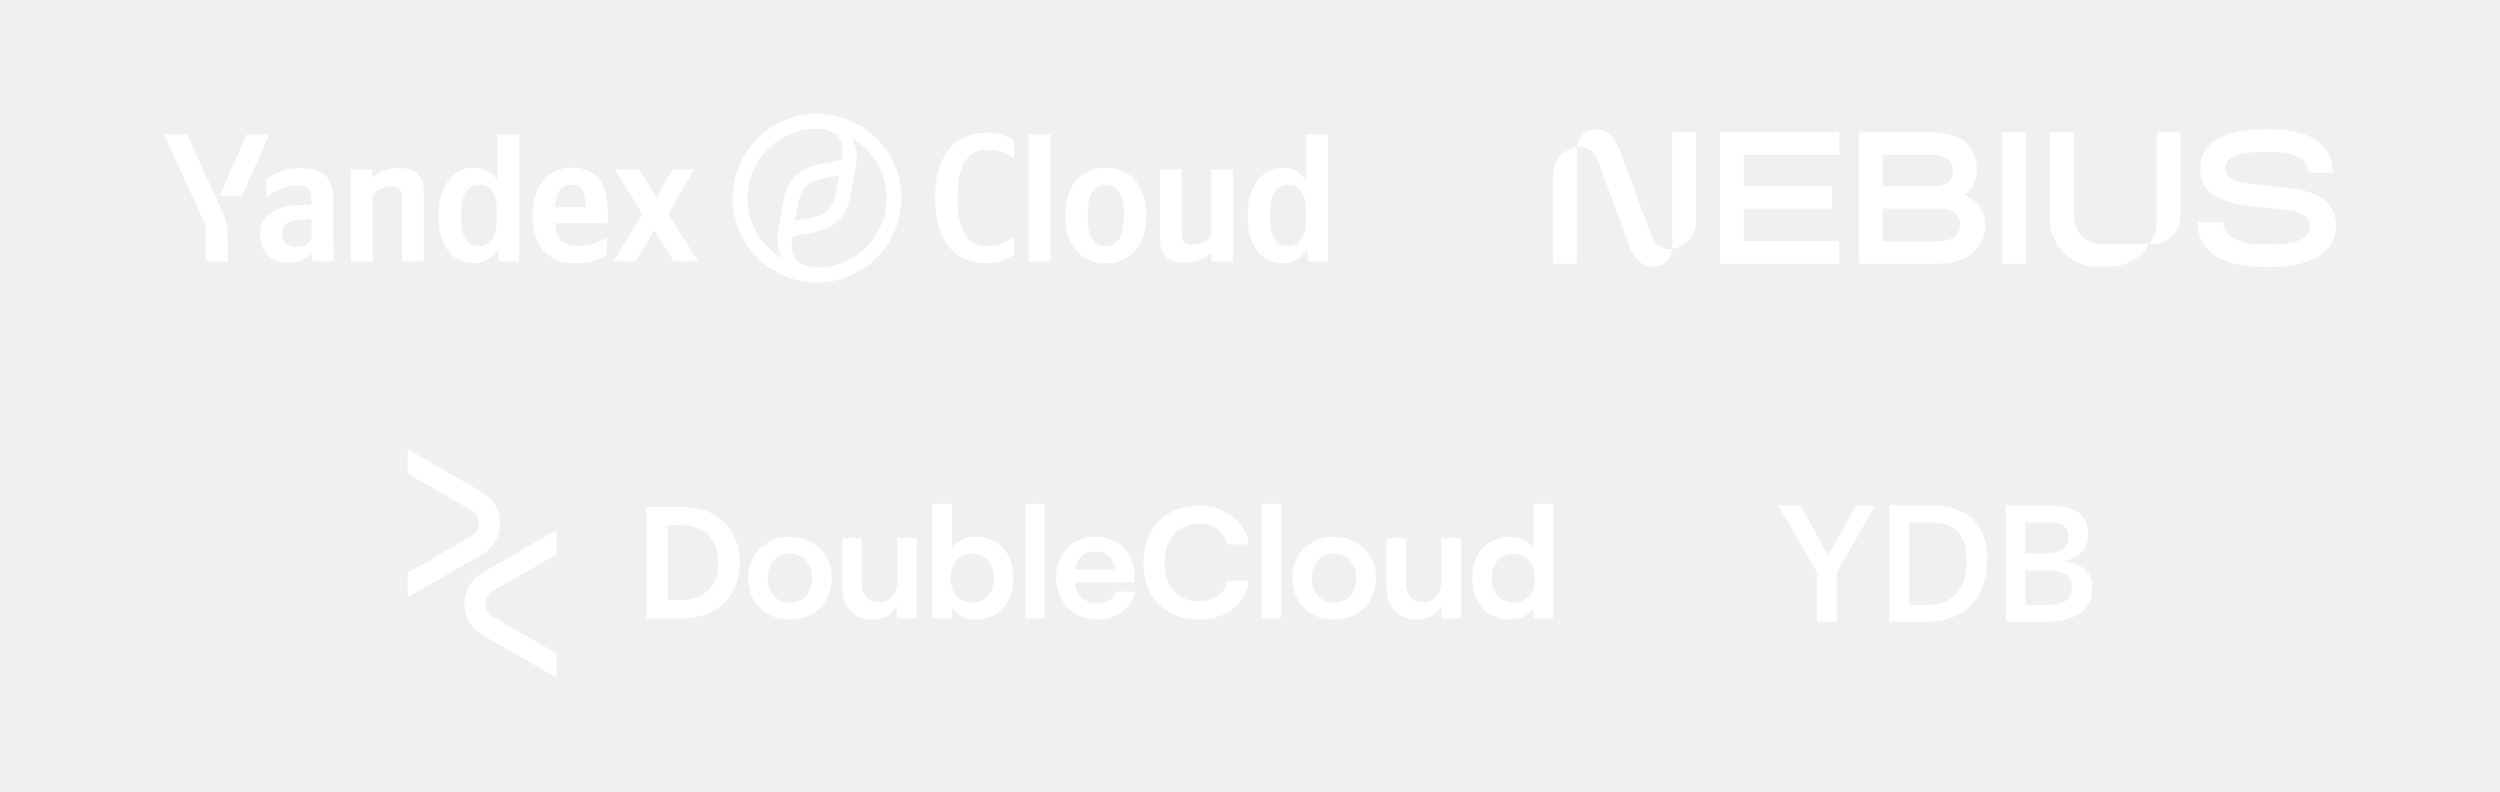
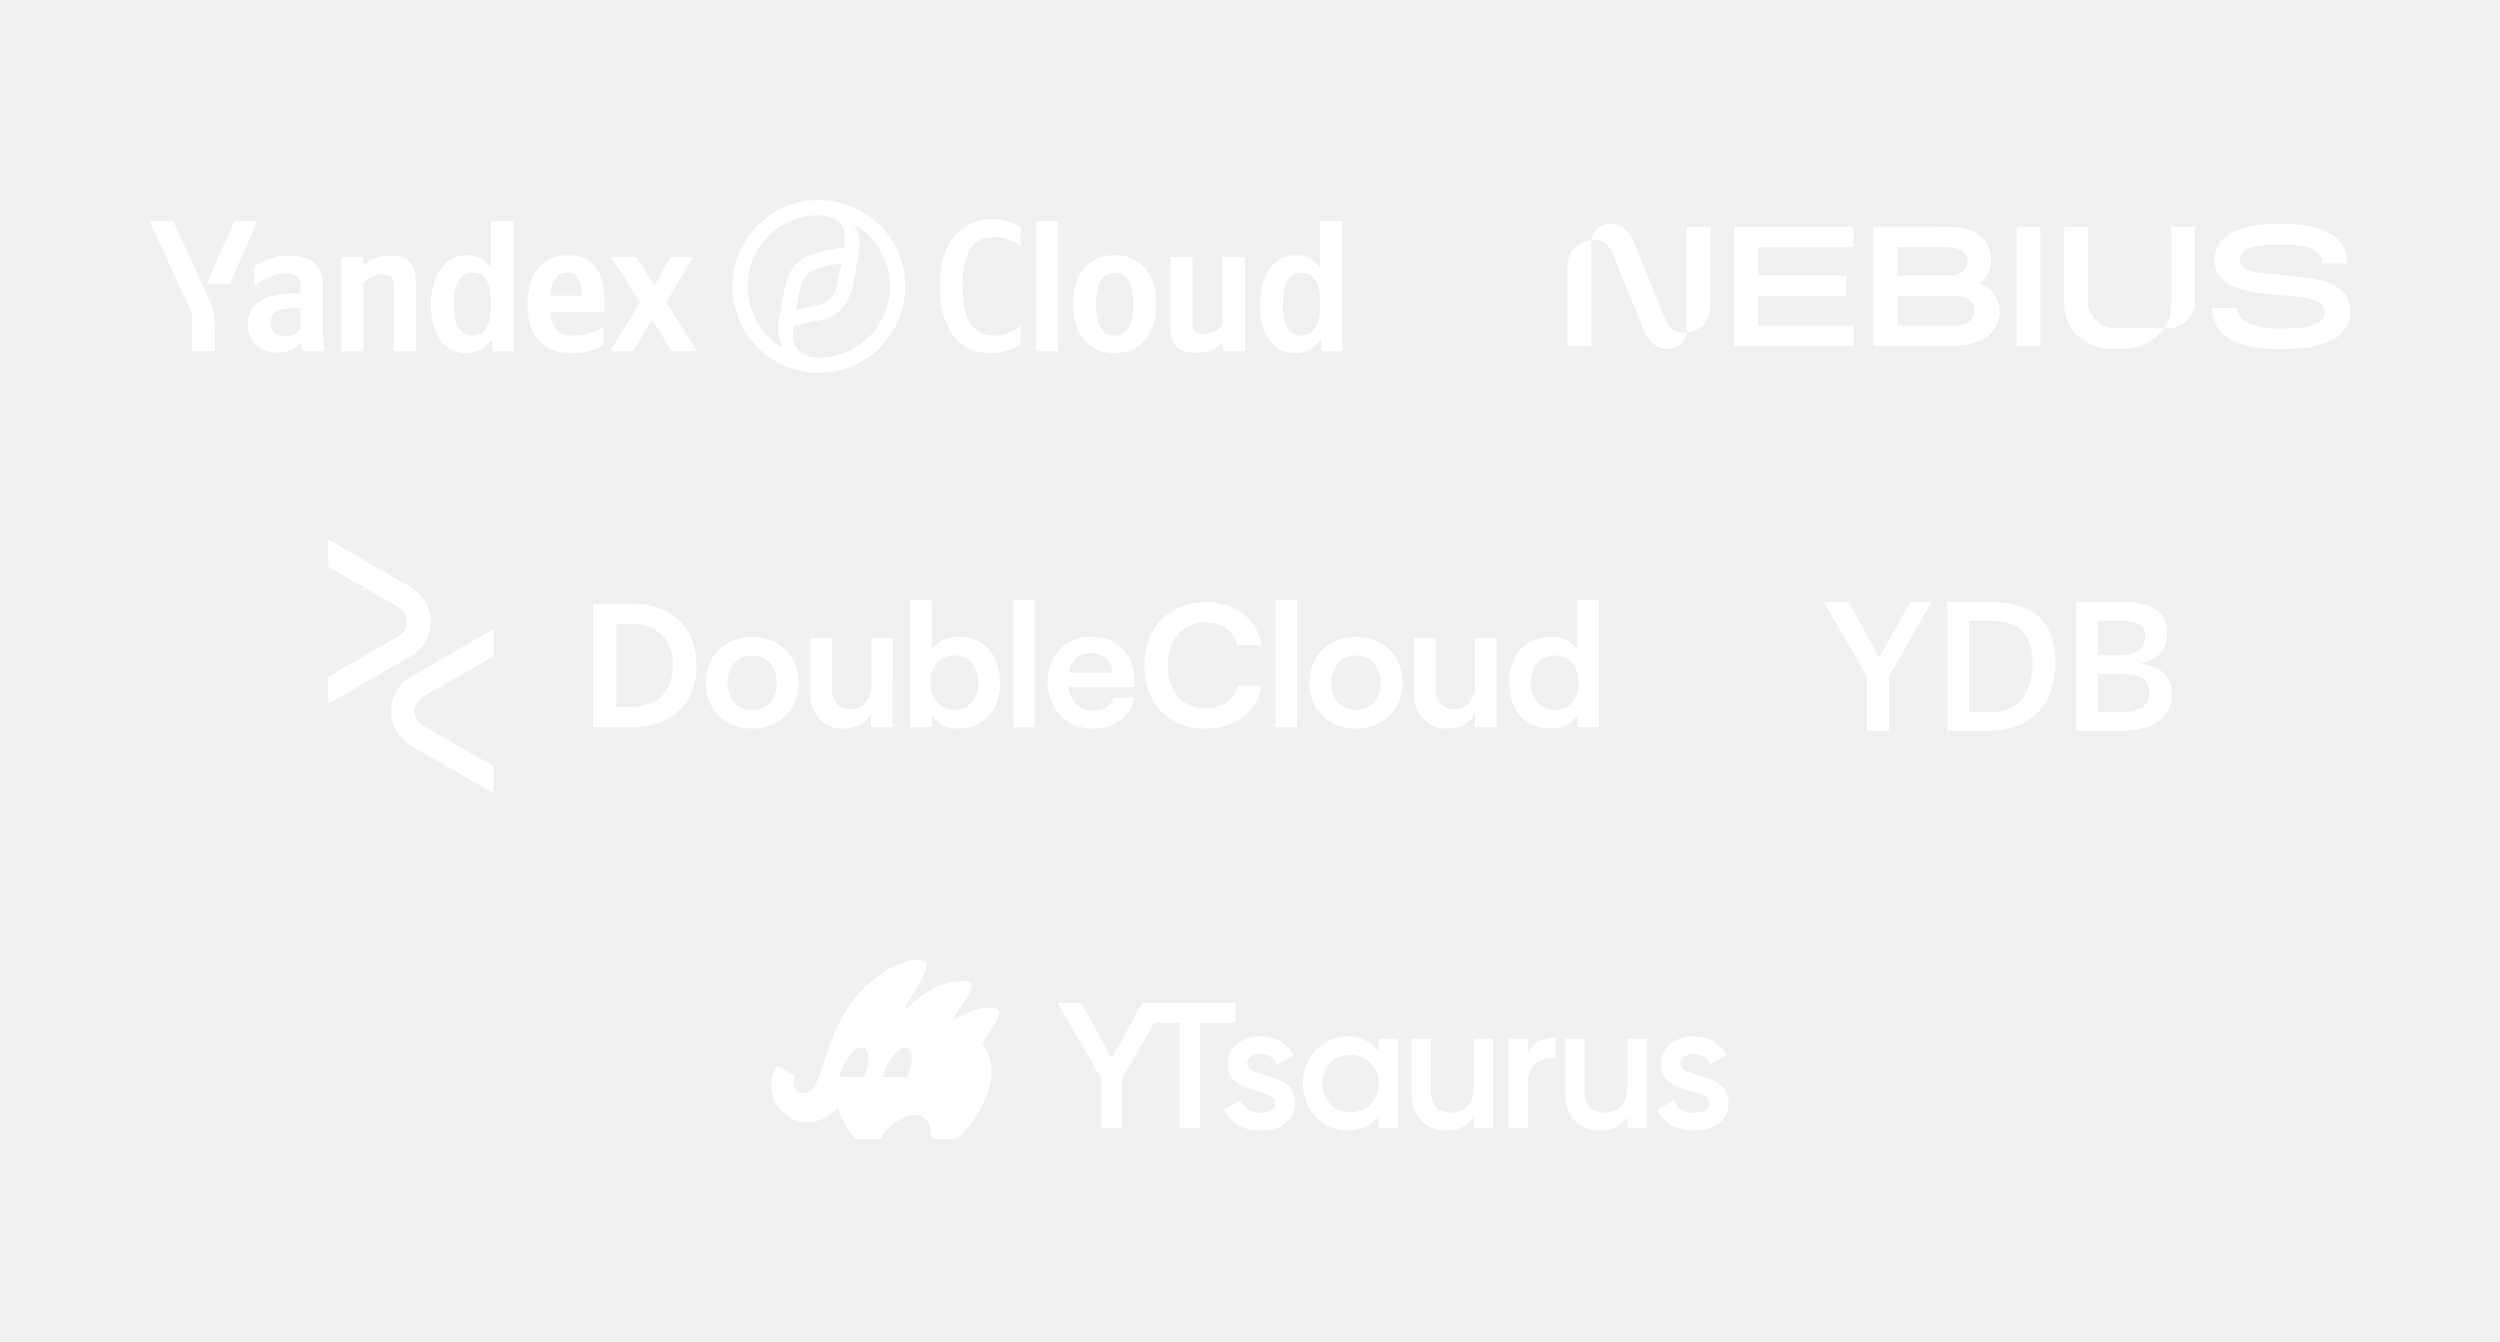
- <svg xmlns="http://www.w3.org/2000/svg" width="600" height="190" fill="none">
-   <path fill="#fff" fill-rule="evenodd" d="M216.34 47.556c0 11.17-9.077 20.247-20.247 20.247s-20.247-9.077-20.247-20.247 9.077-20.247 20.247-20.247 20.247 9.077 20.247 20.247Zm-3.577 0c0 9.213-7.457 16.67-16.67 16.67-2.411 0-4.211-.905-5.111-2.002-.901-1.098-1.154-2.894-.844-5.488l5.366-1.064c4.902-.898 7.603-3.626 8.57-8.515.118-.685.253-1.369.381-2.018l.153-.776c.143-.78.282-1.523.41-2.206l.006-.032v-.002c.136-.728.26-1.388.362-1.95.549-3.18.103-5.526-1.131-7.159 5.079 2.855 8.508 8.295 8.508 14.542Zm-16.67-16.67c-9.212 0-16.67 7.457-16.67 16.67 0 6.247 3.429 11.687 8.509 14.542-1.235-1.633-1.681-3.98-1.132-7.158.118-.647.259-1.41.416-2.26l.351-1.898c.046-.241.095-.49.146-.745l.005-.028.001-.003c.128-.649.263-1.333.381-2.018.934-4.922 3.635-7.65 8.537-8.548l5.411-1.064c.31-2.594.057-4.39-.843-5.488-.901-1.097-2.701-2.002-5.112-2.002Zm5.313 11.215-4.068.799c-3.468.665-5.069 2.261-5.736 5.72-.155.774-.29 1.507-.421 2.216l-.113.611v.005c-.1.53-.2 1.061-.3 1.559l4.035-.799c3.468-.665 5.103-2.261 5.77-5.72.146-.73.281-1.46.416-2.192v-.003l.001-.001v-.001c.135-.732.27-1.464.416-2.194Z" clip-rule="evenodd" />
-   <path fill="#fff" d="M54.654 62.741v-5.176c0-3.905-.482-5.045-1.974-8.292l-7.809-17.021h-5.527l10.002 21.76v8.73h5.308Zm3.466-15.749 6.492-14.74h-5.395l-6.493 14.74h5.396Z" />
-   <path fill="#fff" fill-rule="evenodd" d="M113.571 63.18c2.456 0 4.474-1.14 5.878-3.29l.263 2.851h4.826V32.252h-5.22v11.011c-1.317-1.974-3.247-3.027-5.528-3.027-5.045 0-8.555 4.256-8.555 11.626 0 7.282 3.422 11.318 8.336 11.318Zm1.535-18.82c2.808 0 4.212 2.237 4.212 7.326 0 5.133-1.492 7.37-4.431 7.37-2.852 0-4.256-2.193-4.256-7.194 0-5.22 1.492-7.502 4.475-7.502Zm30.533 16.89v-4.256c-1.623 1.097-4.343 2.062-6.887 2.062-3.817 0-5.265-1.798-5.484-5.484h12.59V50.81c0-7.677-3.378-10.573-8.598-10.573-6.361 0-9.388 4.87-9.388 11.538 0 7.677 3.773 11.406 10.441 11.406 3.334 0 5.791-.878 7.326-1.93Zm-8.467-16.89c2.589 0 3.378 2.15 3.378 4.913v.439h-7.282c.132-3.51 1.404-5.352 3.904-5.352Zm-57.205 3.334c0-5.352-2.72-7.37-8.248-7.37-3.421 0-6.185 1.448-7.765 2.588v4.519c1.667-1.36 4.212-2.94 7.151-2.94 2.5 0 3.641.878 3.641 3.247v1.404h-.833c-7.984 0-11.538 2.588-11.538 7.194 0 4.256 2.72 6.712 6.756 6.712 3.07 0 4.387-1.009 5.396-2.062h.22c.043.57.219 1.316.394 1.755h5.089a55.562 55.562 0 0 1-.263-5.396v-9.651Zm-5.22 9.783c-.659.965-1.887 1.755-3.73 1.755-2.193 0-3.29-1.273-3.29-3.203 0-2.544 1.799-3.422 6.273-3.422h.746v4.87Z" clip-rule="evenodd" />
-   <path fill="#fff" d="M89.442 46.904c.966-1.184 2.501-2.193 4.387-2.193 1.843 0 2.677.79 2.677 2.456v15.574h5.22v-16.1c0-4.387-1.755-6.317-6.01-6.317-3.115 0-4.957 1.14-6.01 2.193h-.264l-.131-1.842h-5.089V62.74h5.22V46.904Zm72.253 15.837h5.879l-7.195-11.362 6.23-10.704h-5.221l-3.773 6.668-4.211-6.668h-5.879l6.669 10.572-6.932 11.494h5.308l4.431-7.458 4.694 7.458Zm74.819.44c3.29 0 5.528-1.184 6.888-2.106V56.82c-1.755 1.272-3.685 2.237-6.493 2.237-4.826 0-7.107-3.904-7.107-11.537 0-7.853 2.194-11.582 7.37-11.582 2.413 0 4.65 1.053 6.23 2.062v-4.255c-1.404-1.01-3.685-1.93-6.493-1.93-8.116 0-12.503 5.966-12.503 15.705 0 10.002 4.563 15.661 12.108 15.661Zm15.625-30.928h-5.221v30.49h5.221v-30.49Z" />
-   <path fill="#fff" fill-rule="evenodd" d="M255.637 51.731c0-7.414 3.993-11.494 9.739-11.494 5.747 0 9.739 4.08 9.739 11.45 0 7.414-3.992 11.494-9.739 11.494-5.746 0-9.739-4.08-9.739-11.45Zm5.396 0c0 5.089 1.448 7.326 4.343 7.326 2.896 0 4.343-2.237 4.343-7.37 0-5.089-1.447-7.326-4.343-7.326-2.895 0-4.343 2.237-4.343 7.37Z" clip-rule="evenodd" />
-   <path fill="#fff" d="M290.685 56.513c-.965 1.184-2.501 2.193-4.387 2.193-1.843 0-2.676-.79-2.676-2.456V40.676h-5.221v16.1c0 4.387 1.755 6.317 6.011 6.317 3.114 0 4.957-1.14 6.01-2.193h.263l.131 1.842h5.089V40.676h-5.22v15.837Z" />
-   <path fill="#fff" fill-rule="evenodd" d="M313.635 59.89c-1.404 2.15-3.422 3.291-5.879 3.291-4.913 0-8.335-4.036-8.335-11.318 0-7.37 3.51-11.626 8.555-11.626 2.281 0 4.211 1.053 5.527 3.027v-11.01h5.221v30.488h-4.826l-.263-2.851Zm-.132-8.203c0-5.089-1.404-7.326-4.211-7.326-2.983 0-4.475 2.281-4.475 7.502 0 5 1.404 7.194 4.255 7.194 2.94 0 4.431-2.237 4.431-7.37Z" clip-rule="evenodd" />
-   <path fill="#fff" d="M550.153 45.236s8.037.751 9.853 5.586h.006c1.817 4.835-.397 9.355-4.351 11.169-3.953 1.814-7.518 2.113-11.653 2.113-4.135 0-16.603-.299-16.568-10.856h6.053c.075 6.139 10.703 5.497 13.455 5.33l.374-.021c1.702-.09 7.061-.516 7.14-4.19.075-3.445-5.153-3.938-6.495-4.065l-.212-.021-8.766-.993c-1.737-.197-6.072-.815-8.921-3.422-2.85-2.606-1.817-7.314-1.817-7.314.439-2.06 1.658-3.737 3.664-5.026 1.88-1.21 4.332-1.97 7.348-2.295 0 0 4.258-.503 8.991 0a.106.106 0 0 0 .032.003c3.212.341 5.785 1.166 7.713 2.483 2.595 1.78 3.896 4.364 3.896 7.754h-6.008a4.476 4.476 0 0 0-.236-1.436c-.483-1.34-2.038-3.173-6.927-3.482-7.85-.496-10.359.856-10.359.856s-2.21.787-2.255 2.913c-.044 2.126 1.314 3.243 5.715 3.736l10.328 1.178Zm-158.045-.146 4.188 11.318c1.504 4.065 5.051 3.332 5.051 3.332-.004.051-.353 4.256-4.692 4.256 0 0-.244.022-.639-.048-3.544-.456-4.905-4.607-5.237-5.62l-.049-.147-3.041-8.219-4.188-11.318c-1.505-4.064-5.051-3.332-5.051-3.332.004-.051.353-4.256 4.691-4.256 0 0 .245-.022.64.048 3.544.456 4.905 4.607 5.237 5.62l.049.147 3.036 8.205.005.014Z" />
-   <path fill="#fff" d="M401.344 59.74V31.772h5.725v20.995c0 5.493-4.24 6.712-5.725 6.973Zm11.449 3.54h28.625v-5.411h-22.9v-7.766h21.176v-5.411h-21.176v-7.509h22.9v-5.41h-28.625V63.28Zm67.728-31.508h5.725V63.28h-5.725V31.772Zm17.168 20.072V31.772h-5.709v20.87c0 2.25.662 4.339 1.787 6.105 2.017 3.158 5.541 5.255 9.564 5.255h2.977c4.024 0 7.548-2.256 9.564-5.414h-11.644a6.745 6.745 0 0 1-6.542-6.744h.003Zm19.956.639c0 2.238-.655 4.345-1.772 6.105h1.193c3.508-.235 6.285-3.173 6.285-6.744V31.772h-5.706v20.712ZM372.723 42.301v20.982h5.725V35.315s-5.725.688-5.725 6.986Z" />
-   <path fill="#fff" fill-rule="evenodd" d="M471.517 46.84c4.252-3.329 3.476-9.902.309-12.661-2.795-2.438-7.078-2.422-9.869-2.411l-.51.001h-15.276V63.28h19.09c6.746 0 11.23-3.727 11.23-9.145 0-5.71-4.977-7.295-4.977-7.295h.003Zm-19.618-9.689h10.433c.08 0 .18-.001.296-.004 1.573-.03 6.116-.118 6.116 3.776 0 3.154-2.825 3.772-4.335 3.772h-12.51v-7.544Zm13.006 20.756-13.009-.006v-7.83h13.103c1.418-.004 5.443-.013 5.443 3.702 0 3.82-3.626 4.134-5.537 4.134Z" clip-rule="evenodd" />
-   <path fill="#fff" d="M120.021 125.578a8.52 8.52 0 0 0-4.305-7.463l-17.868-10.312v5.86l15.327 8.844a3.533 3.533 0 0 1 1.767 3.064 3.537 3.537 0 0 1-1.767 3.064l-15.327 8.851v5.86l17.855-10.313a8.521 8.521 0 0 0 4.318-7.455Zm-1.73 16.273 15.321-8.844v-5.86l-17.856 10.312a8.616 8.616 0 0 0 0 14.919l17.856 10.312v-5.86l-15.321-8.844a3.54 3.54 0 0 1-1.761-3.064 3.548 3.548 0 0 1 1.761-3.064v-.007Z" />
-   <path fill="#fff" fill-rule="evenodd" d="M163.816 121.669h-8.67v26.726h8.67c7.408 0 13.704-4.426 13.704-13.363 0-8.938-6.296-13.363-13.704-13.363Zm8.589 13.363c0 6.604-4.392 8.971-9.012 8.971h-3.191V126.02h3.191c4.62 0 9.012 2.407 9.012 9.012Zm7.12 3.742c0-5.726 4.204-9.93 10.057-9.93 5.853 0 10.057 4.204 10.057 9.93s-4.204 9.93-10.057 9.93c-5.853 0-10.057-4.204-10.057-9.93Zm15.387 0c0-3.473-2.138-5.88-5.303-5.88s-5.364 2.407-5.364 5.88 2.139 5.88 5.364 5.88 5.303-2.407 5.303-5.88Z" clip-rule="evenodd" />
-   <path fill="#fff" d="M215.298 148.394h4.693l.014-19.243h-4.694v10.5c0 2.829-1.83 4.888-4.465 4.888-2.421 0-4.023-1.831-4.023-4.466v-10.922h-4.694v11.915c0 4.505 2.823 7.637 7.175 7.637 2.749 0 4.928-1.187 5.994-3.286v2.977Z" />
-   <path fill="#fff" fill-rule="evenodd" d="M228.459 145.976v2.4H223.8v-27.49h4.659v10.573a6.79 6.79 0 0 1 5.653-2.635c5.686 0 9.085 4.023 9.085 9.93s-3.399 9.93-9.166 9.93a6.632 6.632 0 0 1-5.572-2.708Zm10.058-7.222c0-3.547-2.065-5.88-5.196-5.88-3.132 0-5.197 2.333-5.197 5.88 0 3.547 2.065 5.881 5.197 5.881 3.131 0 5.223-2.307 5.223-5.86l-.027-.021Z" clip-rule="evenodd" />
-   <path fill="#fff" d="M250.717 120.904h-4.646l-.007 27.49h4.653v-27.49Z" />
-   <path fill="#fff" fill-rule="evenodd" d="M272.337 141.984c-.725 4.084-4.312 6.705-9.045 6.705-6.303 0-9.816-4.961-9.816-10.004 0-5.042 3.131-9.856 9.433-9.856 6.451 0 9.387 4.694 9.387 9.28a15.73 15.73 0 0 1-.08 1.609h-14.235c.342 3.091 2.327 5.076 5.311 5.076 2.4 0 3.969-.993 4.465-2.823l4.58.013Zm-4.774-5.364h-9.465c.499-2.894 2.18-4.264 4.811-4.277a4.399 4.399 0 0 1 1.732.252 4.396 4.396 0 0 1 2.525 2.321c.245.536.38 1.115.397 1.704Z" clip-rule="evenodd" />
-   <path fill="#fff" d="M287.671 121.359c-6.987 0-13.249 4.586-13.249 13.672 0 9.091 6.148 13.671 13.249 13.671 6.57 0 11.458-3.782 11.995-9.32h-5.042c-.456 2.917-3.286 4.928-6.953 4.928-4.654 0-8.167-3.212-8.167-9.279 0-6.068 3.513-9.32 8.167-9.32 3.593 0 6.416 2.025 6.798 4.968h5.27c-.724-5.538-5.612-9.32-12.068-9.32Zm15.054-.455h4.693v27.49h-4.693v-27.49Z" />
-   <path fill="#fff" fill-rule="evenodd" d="M320.185 128.844c-5.854 0-10.058 4.204-10.058 9.93s4.197 9.93 10.058 9.93c5.86 0 10.057-4.204 10.057-9.93s-4.204-9.93-10.057-9.93Zm.026 4.05c3.165 0 5.304 2.407 5.304 5.88s-2.078 5.88-5.304 5.88c-3.225 0-5.363-2.407-5.363-5.88s2.199-5.88 5.363-5.88Z" clip-rule="evenodd" />
-   <path fill="#fff" d="M350.624 148.394h-4.693v-2.977c-1.066 2.099-3.245 3.286-5.994 3.286-4.352 0-7.181-3.132-7.181-7.637v-11.915h4.693v10.922c0 2.635 1.603 4.466 4.023 4.466 2.635 0 4.466-2.059 4.466-4.888v-10.5h4.693l-.007 19.243Z" />
-   <path fill="#fff" fill-rule="evenodd" d="M362.43 128.842c-5.692 0-9.092 4.05-9.092 9.93 0 5.861 3.4 9.93 9.139 9.884a6.665 6.665 0 0 0 5.579-2.682v2.42h4.693v-27.49h-4.666v10.574a6.797 6.797 0 0 0-5.653-2.636Zm.765 4.05c3.131 0 5.189 2.334 5.189 5.88 0 3.554-2.058 5.881-5.189 5.881-3.132 0-5.197-2.354-5.197-5.881 0-3.526 2.065-5.88 5.197-5.88Z" clip-rule="evenodd" />
-   <path fill="#fff" d="M440.832 137.333v11.898h-4.759v-11.859l-9.323-16.11h5.305l6.671 12.015 6.787-12.015h4.564l-9.245 16.071Zm12.646-16.071h9.44c1.976 0 3.81.221 5.5.663 1.717.442 3.199 1.17 4.447 2.184 1.274 1.015 2.263 2.354 2.965 4.018.728 1.665 1.092 3.719 1.092 6.164 0 2.47-.364 4.642-1.092 6.514-.702 1.847-1.704 3.394-3.004 4.642-1.274 1.249-2.795 2.198-4.564 2.848-1.742.624-3.654.936-5.734.936h-9.05v-27.969Zm4.72 4.096v19.816h4.486c1.378 0 2.626-.208 3.745-.624a7.437 7.437 0 0 0 2.925-1.911c.833-.858 1.47-1.951 1.912-3.277.468-1.352.702-2.952.702-4.798 0-1.821-.221-3.316-.663-4.486-.442-1.197-1.066-2.146-1.873-2.848-.78-.702-1.716-1.183-2.808-1.443-1.093-.286-2.276-.429-3.55-.429h-4.876Zm23.203-4.096h9.518c3.329 0 5.865.52 7.607 1.56 1.743 1.04 2.614 2.796 2.614 5.266 0 1.015-.143 1.899-.429 2.653a5.536 5.536 0 0 1-1.249 1.911c-.52.52-1.157.95-1.911 1.288-.754.338-1.586.598-2.497.78 2.341.286 4.109.923 5.306 1.911 1.196.989 1.794 2.497 1.794 4.525 0 1.457-.286 2.705-.858 3.745a7.052 7.052 0 0 1-2.38 2.497c-1.014.624-2.21 1.092-3.589 1.404-1.378.286-2.873.429-4.486.429h-9.44v-27.969Zm4.72 4.096v7.45h5.032c1.561 0 2.822-.325 3.784-.975.963-.676 1.444-1.729 1.444-3.16 0-1.3-.442-2.171-1.327-2.613-.858-.468-2.08-.702-3.667-.702h-5.266Zm0 11.507v8.309h5.188c.885 0 1.691-.065 2.419-.195.728-.156 1.352-.39 1.872-.702a3.57 3.57 0 0 0 1.21-1.287c.286-.546.429-1.209.429-1.99 0-1.534-.507-2.6-1.522-3.198-.988-.625-2.587-.937-4.798-.937h-4.798Z" />
+ <svg xmlns="http://www.w3.org/2000/svg" width="600" height="322" fill="none">
+   <path fill-rule="evenodd" clip-rule="evenodd" d="M217.262 68.747c0 11.446-9.302 20.748-20.747 20.748-11.446 0-20.748-9.302-20.748-20.748 0-11.445 9.302-20.747 20.748-20.747 11.445 0 20.747 9.302 20.747 20.747zm-3.665 0c0 9.44-7.642 17.082-17.082 17.082-2.47 0-4.315-.927-5.238-2.052-.923-1.124-1.182-2.965-.865-5.623l5.499-1.09c5.023-.92 7.791-3.716 8.782-8.726.121-.7.259-1.402.391-2.067.053-.272.106-.538.155-.796.148-.8.29-1.56.421-2.26l.006-.033v-.001c.14-.747.266-1.423.372-2 .562-3.257.105-5.662-1.16-7.335 5.205 2.926 8.719 8.5 8.719 14.901zm-17.082-17.082c-9.44 0-17.082 7.642-17.082 17.082 0 6.401 3.513 11.976 8.719 14.901-1.265-1.673-1.723-4.077-1.16-7.334.121-.663.265-1.445.427-2.316l.359-1.945.149-.763.006-.03.001-.002c.131-.665.269-1.366.391-2.068.956-5.044 3.724-7.838 8.747-8.759l5.545-1.09c.318-2.659.058-4.499-.865-5.624-.922-1.124-2.767-2.052-5.237-2.052zm5.444 11.493-4.169.818c-3.554.682-5.194 2.317-5.877 5.862a134.62 134.62 0 0 0-.431 2.27l-.116.627-.001.004c-.102.544-.204 1.088-.307 1.598l4.135-.818c3.554-.682 5.228-2.318 5.912-5.862.15-.747.288-1.497.426-2.246l.001-.002v-.003c.139-.75.277-1.5.427-2.248z" fill="#fff" />
+   <path d="M51.583 84.308v-5.305c0-4-.494-5.17-2.023-8.496L41.56 53.065h-5.664l10.249 22.297v8.946h5.439zM55.134 68.17l6.653-15.105h-5.529L49.605 68.17h5.53z" fill="#fff" />
+   <path fill-rule="evenodd" clip-rule="evenodd" d="M111.954 84.757c2.518 0 4.586-1.169 6.024-3.371l.27 2.922h4.945V53.065h-5.35V64.35c-1.348-2.023-3.326-3.102-5.664-3.102-5.169 0-8.766 4.36-8.766 11.912 0 7.462 3.507 11.598 8.541 11.598zm1.574-19.285c2.877 0 4.315 2.293 4.315 7.508 0 5.259-1.528 7.551-4.54 7.551-2.922 0-4.36-2.247-4.36-7.372 0-5.35 1.528-7.687 4.585-7.687zM144.815 82.78v-4.361c-1.663 1.124-4.451 2.112-7.058 2.112-3.911 0-5.394-1.843-5.619-5.619h12.902V72.08c0-7.866-3.462-10.833-8.811-10.833-6.518 0-9.62 4.99-9.62 11.822 0 7.867 3.866 11.688 10.699 11.688 3.416 0 5.933-.899 7.507-1.978zm-8.676-17.308c2.652 0 3.461 2.203 3.461 5.035v.45h-7.462c.135-3.597 1.439-5.485 4.001-5.485zM77.52 68.889c0-5.484-2.786-7.552-8.45-7.552-3.507 0-6.339 1.483-7.957 2.652v4.63c1.708-1.394 4.315-3.012 7.327-3.012 2.563 0 3.731.9 3.731 3.327v1.438h-.854c-8.181 0-11.822 2.652-11.822 7.372 0 4.36 2.787 6.878 6.922 6.878 3.147 0 4.496-1.034 5.53-2.113h.224c.045.585.225 1.349.405 1.799h5.214a56.912 56.912 0 0 1-.27-5.53v-9.89zm-5.349 10.024c-.674.99-1.933 1.798-3.82 1.798-2.248 0-3.372-1.303-3.372-3.281 0-2.608 1.843-3.507 6.428-3.507h.764v4.99z" fill="#fff" />
+   <path d="M87.23 68.08c.99-1.214 2.563-2.248 4.496-2.248 1.888 0 2.742.81 2.742 2.517v15.959h5.35V67.81c0-4.495-1.799-6.473-6.16-6.473-3.191 0-5.079 1.168-6.158 2.247h-.27l-.134-1.888H81.88v22.612h5.35V68.08zM161.267 84.308h6.024l-7.372-11.643 6.383-10.969h-5.349l-3.866 6.833-4.316-6.833h-6.023l6.833 10.834-7.103 11.778h5.439l4.541-7.642 4.809 7.642zM237.934 84.758c3.371 0 5.664-1.213 7.058-2.157v-4.36c-1.799 1.303-3.776 2.292-6.653 2.292-4.945 0-7.283-4.001-7.283-11.823 0-8.046 2.248-11.867 7.552-11.867 2.473 0 4.765 1.078 6.384 2.112v-4.36c-1.439-1.034-3.776-1.978-6.653-1.978-8.317 0-12.812 6.114-12.812 16.093 0 10.25 4.675 16.048 12.407 16.048zM253.945 53.067h-5.35v31.242h5.35V53.067z" fill="#fff" />
+   <path fill-rule="evenodd" clip-rule="evenodd" d="M257.529 73.026c0-7.597 4.091-11.778 9.98-11.778s9.979 4.18 9.979 11.733c0 7.597-4.09 11.777-9.979 11.777-5.889 0-9.98-4.18-9.98-11.732zm5.53 0c0 5.214 1.483 7.507 4.45 7.507s4.45-2.293 4.45-7.552c0-5.215-1.483-7.507-4.45-7.507s-4.45 2.292-4.45 7.552z" fill="#fff" />
+   <path d="M293.442 77.925c-.989 1.214-2.562 2.248-4.495 2.248-1.888 0-2.742-.809-2.742-2.517V61.698h-5.349v16.497c0 4.495 1.798 6.473 6.158 6.473 3.192 0 5.08-1.168 6.159-2.247h.269l.135 1.888h5.215V61.698h-5.35v16.227z" fill="#fff" />
+   <path fill-rule="evenodd" clip-rule="evenodd" d="M316.959 81.387c-1.438 2.203-3.506 3.371-6.024 3.371-5.034 0-8.541-4.135-8.541-11.597 0-7.553 3.597-11.913 8.766-11.913 2.338 0 4.316 1.079 5.664 3.102V53.067h5.349v31.242h-4.944l-.27-2.922zm-.135-8.406c0-5.215-1.438-7.507-4.315-7.507-3.057 0-4.585 2.337-4.585 7.686 0 5.125 1.438 7.373 4.36 7.373 3.012 0 4.54-2.293 4.54-7.552z" fill="#fff" />
+   <path d="M553.604 66.638s8.037.683 9.853 5.08h.007c1.816 4.396-.398 8.506-4.351 10.156-3.954 1.65-7.519 1.922-11.654 1.922s-16.602-.272-16.567-9.873h6.052c.076 5.583 10.703 4.999 13.455 4.848.149-.009.274-.016.374-.02 1.702-.081 7.061-.469 7.141-3.81.074-3.133-5.154-3.581-6.496-3.696-.089-.008-.16-.014-.212-.02-.846-.086-7.029-.723-8.766-.903-1.736-.179-6.072-.74-8.921-3.111-2.85-2.37-1.816-6.651-1.816-6.651.439-1.873 1.657-3.398 3.664-4.57 1.879-1.1 4.332-1.792 7.347-2.087 0 0 4.258-.458 8.991 0a.12.12 0 0 0 .032.002c3.212.31 5.785 1.06 7.713 2.258 2.595 1.618 3.896 3.968 3.896 7.05h-6.008a3.717 3.717 0 0 0-.236-1.305c-.483-1.218-2.038-2.885-6.927-3.166-7.849-.452-10.359.779-10.359.779s-2.21.714-2.255 2.648c-.044 1.933 1.314 2.95 5.716 3.398l10.327 1.07zM395.559 66.505l4.188 10.292c1.505 3.696 5.051 3.03 5.051 3.03-.004.047-.353 3.87-4.691 3.87 0 0-.245.02-.64-.043-3.544-.415-4.905-4.19-5.237-5.111l-.049-.134-3.041-7.473-4.188-10.293c-1.504-3.696-5.051-3.03-5.051-3.03.004-.046.353-3.87 4.692-3.87 0 0 .244-.02.639.044 3.544.415 4.905 4.19 5.237 5.11l.049.134 3.036 7.462.005.012z" fill="#fff" />
+   <path d="M404.795 79.828V54.394h5.725v19.092c0 4.996-4.24 6.104-5.725 6.341zM416.244 83.046h28.625v-4.92h-22.9v-7.063h21.176v-4.92h-21.176v-6.828h22.9v-4.92h-28.625v28.651zM483.972 54.394h5.725v28.652h-5.725V54.394zM501.14 72.647V54.394h-5.709v18.979c0 2.046.662 3.945 1.788 5.551 2.016 2.872 5.54 4.78 9.564 4.78h2.977c4.023 0 7.547-2.053 9.563-4.924h-11.644c-3.629-.096-6.542-2.805-6.542-6.133h.003zM521.096 73.228c0 2.035-.655 3.951-1.772 5.552h1.193c3.508-.215 6.285-2.886 6.285-6.133V54.394h-5.706v18.834zM376.174 63.97v19.079h5.725V57.616s-5.725.625-5.725 6.353z" fill="#fff" />
+   <path fill-rule="evenodd" clip-rule="evenodd" d="M474.968 68.097c4.253-3.028 3.477-9.005.309-11.514-2.795-2.217-7.078-2.202-9.869-2.193l-.509.002h-15.277v28.654h19.09c6.746 0 11.231-3.39 11.231-8.316 0-5.192-4.978-6.633-4.978-6.633h.003zm-19.617-8.811h10.432c.081 0 .18-.002.297-.004 1.572-.028 6.115-.108 6.115 3.434 0 2.868-2.825 3.43-4.335 3.43h-12.509v-6.86zm13.005 18.874-13.009-.005v-7.12h13.103c1.418-.004 5.443-.012 5.443 3.366 0 3.473-3.626 3.76-5.537 3.76z" fill="#fff" />
+   <path d="M103.37 149.213a9.459 9.459 0 0 0-4.776-8.279l-19.822-11.44v6.501l17.003 9.811a3.932 3.932 0 0 1 1.96 3.399 3.926 3.926 0 0 1-1.96 3.4l-17.004 9.818v6.501l19.808-11.44a9.455 9.455 0 0 0 4.791-8.271zM101.45 167.266l16.997-9.811v-6.501l-19.808 11.44a9.559 9.559 0 0 0 0 16.55l19.808 11.44v-6.501l-16.997-9.811a3.939 3.939 0 0 1-1.953-3.399 3.936 3.936 0 0 1 1.953-3.399v-.008z" fill="#fff" />
+   <path fill-rule="evenodd" clip-rule="evenodd" d="M151.954 144.877h-9.618v29.648h9.618c8.219 0 15.203-4.909 15.203-14.824s-6.984-14.824-15.203-14.824zm9.528 14.824c0 7.327-4.872 9.952-9.997 9.952h-3.54v-19.949h3.54c5.125 0 9.997 2.67 9.997 9.997zM169.381 163.853c0-6.353 4.664-11.016 11.157-11.016 6.494 0 11.158 4.663 11.158 11.016 0 6.352-4.664 11.016-11.158 11.016-6.493 0-11.157-4.664-11.157-11.016zm17.071 0c0-3.853-2.373-6.524-5.884-6.524s-5.951 2.671-5.951 6.524 2.373 6.523 5.951 6.523c3.578 0 5.884-2.67 5.884-6.523z" fill="#fff" />
+   <path d="M209.066 174.525h5.207l.015-21.348h-5.207v11.648c0 3.139-2.03 5.423-4.954 5.423-2.685 0-4.462-2.031-4.462-4.954v-12.117h-5.207v13.218c0 4.998 3.131 8.472 7.959 8.472 3.049 0 5.467-1.317 6.649-3.645v3.303z" fill="#fff" />
+   <path fill-rule="evenodd" clip-rule="evenodd" d="M223.667 171.842v2.663h-5.169v-30.497h5.169v11.73a7.53 7.53 0 0 1 6.271-2.923c6.307 0 10.079 4.463 10.079 11.016s-3.772 11.016-10.168 11.016a7.374 7.374 0 0 1-6.182-3.005zm11.158-8.011c0-3.935-2.291-6.524-5.765-6.524-3.474 0-5.764 2.589-5.764 6.524s2.29 6.523 5.764 6.523 5.795-2.559 5.795-6.501l-.03-.022z" fill="#fff" />
+   <path d="M248.359 144.028h-5.154l-.008 30.497h5.162v-30.497z" fill="#fff" />
+   <path fill-rule="evenodd" clip-rule="evenodd" d="M272.343 167.414c-.803 4.53-4.783 7.438-10.034 7.438-6.992 0-10.89-5.504-10.89-11.098 0-5.593 3.474-10.934 10.466-10.934 7.156 0 10.413 5.207 10.413 10.295.001.596-.029 1.192-.089 1.785h-15.791c.379 3.429 2.581 5.631 5.891 5.631 2.663 0 4.403-1.101 4.954-3.132l5.08.015zm-5.296-5.951h-10.5c.553-3.21 2.419-4.73 5.338-4.745a4.902 4.902 0 0 1 3.582 1.284 4.882 4.882 0 0 1 1.58 3.461z" fill="#fff" />
+   <path d="M289.354 144.533c-7.751 0-14.698 5.088-14.698 15.167 0 10.086 6.821 15.166 14.698 15.166 7.289 0 12.712-4.195 13.307-10.339h-5.594c-.505 3.236-3.644 5.467-7.713 5.467-5.162 0-9.06-3.563-9.06-10.294 0-6.732 3.898-10.339 9.06-10.339 3.987 0 7.118 2.246 7.542 5.511h5.847c-.804-6.144-6.226-10.339-13.389-10.339zM306.054 144.028h5.207v30.497h-5.207v-30.497z" fill="#fff" />
+   <path fill-rule="evenodd" clip-rule="evenodd" d="M325.424 152.837c-6.494 0-11.157 4.663-11.157 11.016 0 6.352 4.656 11.016 11.157 11.016s11.157-4.664 11.157-11.016c0-6.353-4.664-11.016-11.157-11.016zm.03 4.492c3.511 0 5.883 2.671 5.883 6.524s-2.306 6.523-5.883 6.523c-3.578 0-5.951-2.67-5.951-6.523 0-3.853 2.44-6.524 5.951-6.524z" fill="#fff" />
+   <path d="M359.193 174.525h-5.207v-3.303c-1.183 2.328-3.6 3.645-6.65 3.645-4.827 0-7.966-3.474-7.966-8.472v-13.218h5.206v12.117c0 2.923 1.778 4.954 4.463 4.954 2.924 0 4.954-2.284 4.954-5.423v-11.648h5.207l-.007 21.348z" fill="#fff" />
+   <path fill-rule="evenodd" clip-rule="evenodd" d="M372.29 152.835c-6.315 0-10.087 4.493-10.087 11.016 0 6.501 3.772 11.016 10.139 10.964a7.38 7.38 0 0 0 6.188-2.976v2.686h5.207v-30.497h-5.177v11.73a7.539 7.539 0 0 0-6.27-2.923zm.848 4.492c3.473 0 5.757 2.589 5.757 6.524 0 3.942-2.284 6.523-5.757 6.523-3.474 0-5.765-2.611-5.765-6.523 0-3.913 2.291-6.524 5.765-6.524z" fill="#fff" />
+   <path d="M453.329 162.251v13.174h-5.269v-13.131l-10.324-17.839h5.875l7.386 13.304 7.516-13.304h5.053l-10.237 17.796zM467.331 144.455h10.453c2.189 0 4.219.245 6.09.734 1.901.49 3.542 1.296 4.925 2.419 1.411 1.123 2.505 2.606 3.282 4.449.807 1.843 1.21 4.118 1.21 6.825 0 2.735-.403 5.14-1.21 7.213-.777 2.045-1.886 3.758-3.326 5.14-1.411 1.382-3.095 2.434-5.053 3.153-1.93.692-4.046 1.037-6.35 1.037h-10.021v-30.97zm5.227 4.535v21.943h4.967c1.526 0 2.908-.23 4.147-.691a8.233 8.233 0 0 0 3.239-2.117c.922-.95 1.627-2.159 2.117-3.628.518-1.497.777-3.268.777-5.313 0-2.016-.245-3.671-.734-4.967-.49-1.325-1.181-2.376-2.074-3.153-.863-.778-1.9-1.31-3.109-1.598-1.21-.317-2.52-.476-3.931-.476h-5.399zM498.25 144.455h10.54c3.685 0 6.493.576 8.422 1.728 1.93 1.152 2.894 3.095 2.894 5.831 0 1.123-.158 2.102-.475 2.937a6.135 6.135 0 0 1-1.382 2.117c-.576.576-1.281 1.051-2.116 1.425-.836.374-1.757.662-2.765.864 2.592.317 4.55 1.022 5.874 2.116 1.325 1.095 1.987 2.765 1.987 5.011 0 1.613-.316 2.995-.95 4.147a7.8 7.8 0 0 1-2.635 2.764c-1.123.691-2.447 1.209-3.974 1.555-1.526.317-3.181.475-4.967.475H498.25v-30.97zm5.227 4.535v8.25h5.572c1.727 0 3.124-.359 4.19-1.079 1.065-.749 1.598-1.915 1.598-3.499 0-1.44-.49-2.405-1.469-2.894-.95-.518-2.304-.778-4.06-.778h-5.831zm0 12.743v9.2h5.744c.98 0 1.872-.072 2.679-.216.806-.173 1.497-.432 2.073-.778a3.958 3.958 0 0 0 1.339-1.425c.317-.605.475-1.339.475-2.203 0-1.699-.562-2.879-1.685-3.542-1.094-.691-2.865-1.036-5.312-1.036h-5.313zM279.757 240.712h-5.629l-7.305 13.32-7.347-13.32h-5.629l10.484 18.133v11.945h4.942v-11.945l10.484-18.133zm16.77 0h-21.914v4.726h8.508v25.352h4.941v-25.352h8.465v-4.726zm2.795 14.523c0-1.547 1.461-2.277 3.137-2.277 1.762 0 3.265.773 4.039 2.449l3.91-2.191c-1.504-2.836-4.426-4.469-7.949-4.469-4.383 0-7.864 2.535-7.864 6.574 0 7.692 11.559 5.543 11.559 9.368 0 1.718-1.59 2.406-3.652 2.406-2.364 0-4.082-1.16-4.77-3.094l-3.996 2.32c1.375 3.094 4.469 5.028 8.766 5.028 4.64 0 8.379-2.321 8.379-6.617 0-7.95-11.559-5.586-11.559-9.497zm31.58-5.93v3.051c-1.633-2.234-4.168-3.609-7.52-3.609-5.844 0-10.699 4.898-10.699 11.301 0 6.359 4.855 11.301 10.699 11.301 3.352 0 5.887-1.375 7.52-3.653v3.094h4.64v-21.485h-4.64zm-6.789 17.618c-3.868 0-6.789-2.879-6.789-6.875s2.921-6.875 6.789-6.875c3.867 0 6.789 2.879 6.789 6.875s-2.922 6.875-6.789 6.875zm29.6-17.618v11.516c0 4.383-2.405 6.188-5.456 6.188-2.923 0-4.813-1.719-4.813-4.985v-12.719h-4.641v13.192c0 5.586 3.438 8.852 8.251 8.852 2.922 0 5.242-1.074 6.659-3.309v2.75h4.642v-21.485h-4.642zm12.99 3.61v-3.61h-4.641v21.485h4.641v-10.828c0-4.813 3.566-6.231 6.617-6.016v-5.027c-2.707 0-5.328 1.074-6.617 3.996zm23.882-3.61v11.516c0 4.383-2.406 6.188-5.457 6.188-2.921 0-4.812-1.719-4.812-4.985v-12.719h-4.641v13.192c0 5.586 3.438 8.852 8.25 8.852 2.922 0 5.243-1.074 6.66-3.309v2.75h4.641v-21.485h-4.641zm12.732 5.93c0-1.547 1.461-2.277 3.137-2.277 1.762 0 3.265.773 4.038 2.449l3.911-2.191c-1.504-2.836-4.426-4.469-7.949-4.469-4.383 0-7.864 2.535-7.864 6.574 0 7.692 11.558 5.543 11.558 9.368 0 1.718-1.589 2.406-3.651 2.406-2.364 0-4.083-1.16-4.77-3.094l-3.996 2.32c1.375 3.094 4.468 5.028 8.766 5.028 4.64 0 8.378-2.321 8.378-6.617 0-7.95-11.558-5.586-11.558-9.497z" fill="#fff" />
+   <path fill-rule="evenodd" clip-rule="evenodd" d="M204.245 240.747c5.036-7.077 13.06-11.029 16.864-10.269 2.44.487.962 3.127-.801 6.116-.46.78-.911 1.499-1.315 2.145-1.148 1.831-1.93 3.08-1.531 3.484 6.323-6.079 10.388-6.757 13.776-6.757 3.355 0 1.777 2.418.051 5.061l-.051.079c-.25.383-.508.762-.757 1.128-.97 1.424-1.795 2.636-1.425 3.04 3.646-2.595 7.421-3.222 9.194-2.855 1.774.367 2.295 1.135-.153 4.92l-2.339 3.511.107.172c.83 1.335 2.096 3.37 2.096 6.612 0 6.506-4.97 12.974-7.752 15.865a1.273 1.273 0 0 1-.922.386h-5.168c-.389 0-.691-.338-.679-.727.222-6.932-7.137-6.646-12.045.432a.675.675 0 0 1-.552.295h-4.86c-.35 0-.688-.137-.92-.398-1.89-2.119-3.614-5.706-4.05-7.251-2.077 3.207-7.77 4.971-11.838 2.226-4.831-3.259-4.799-8.803-2.71-12.188l4.245 2.413c-.625 2.459.3 4.153 2.077 4.153 2.565.001 3.572-3.109 5.012-7.555 1.303-4.023 2.96-9.14 6.446-14.038zm3.11 17.665c1.415-3.197 1.415-6.297 0-6.923-1.415-.625-3.71 1.46-5.126 4.657a13.381 13.381 0 0 0-.794 2.336h5.889l.031-.07zm10.429-6.923c1.415.626 1.415 3.726-.001 6.923l-.031.07h-5.889c.177-.748.442-1.539.795-2.336 1.415-3.197 3.71-5.282 5.126-4.657z" fill="#fff" />
</svg>
